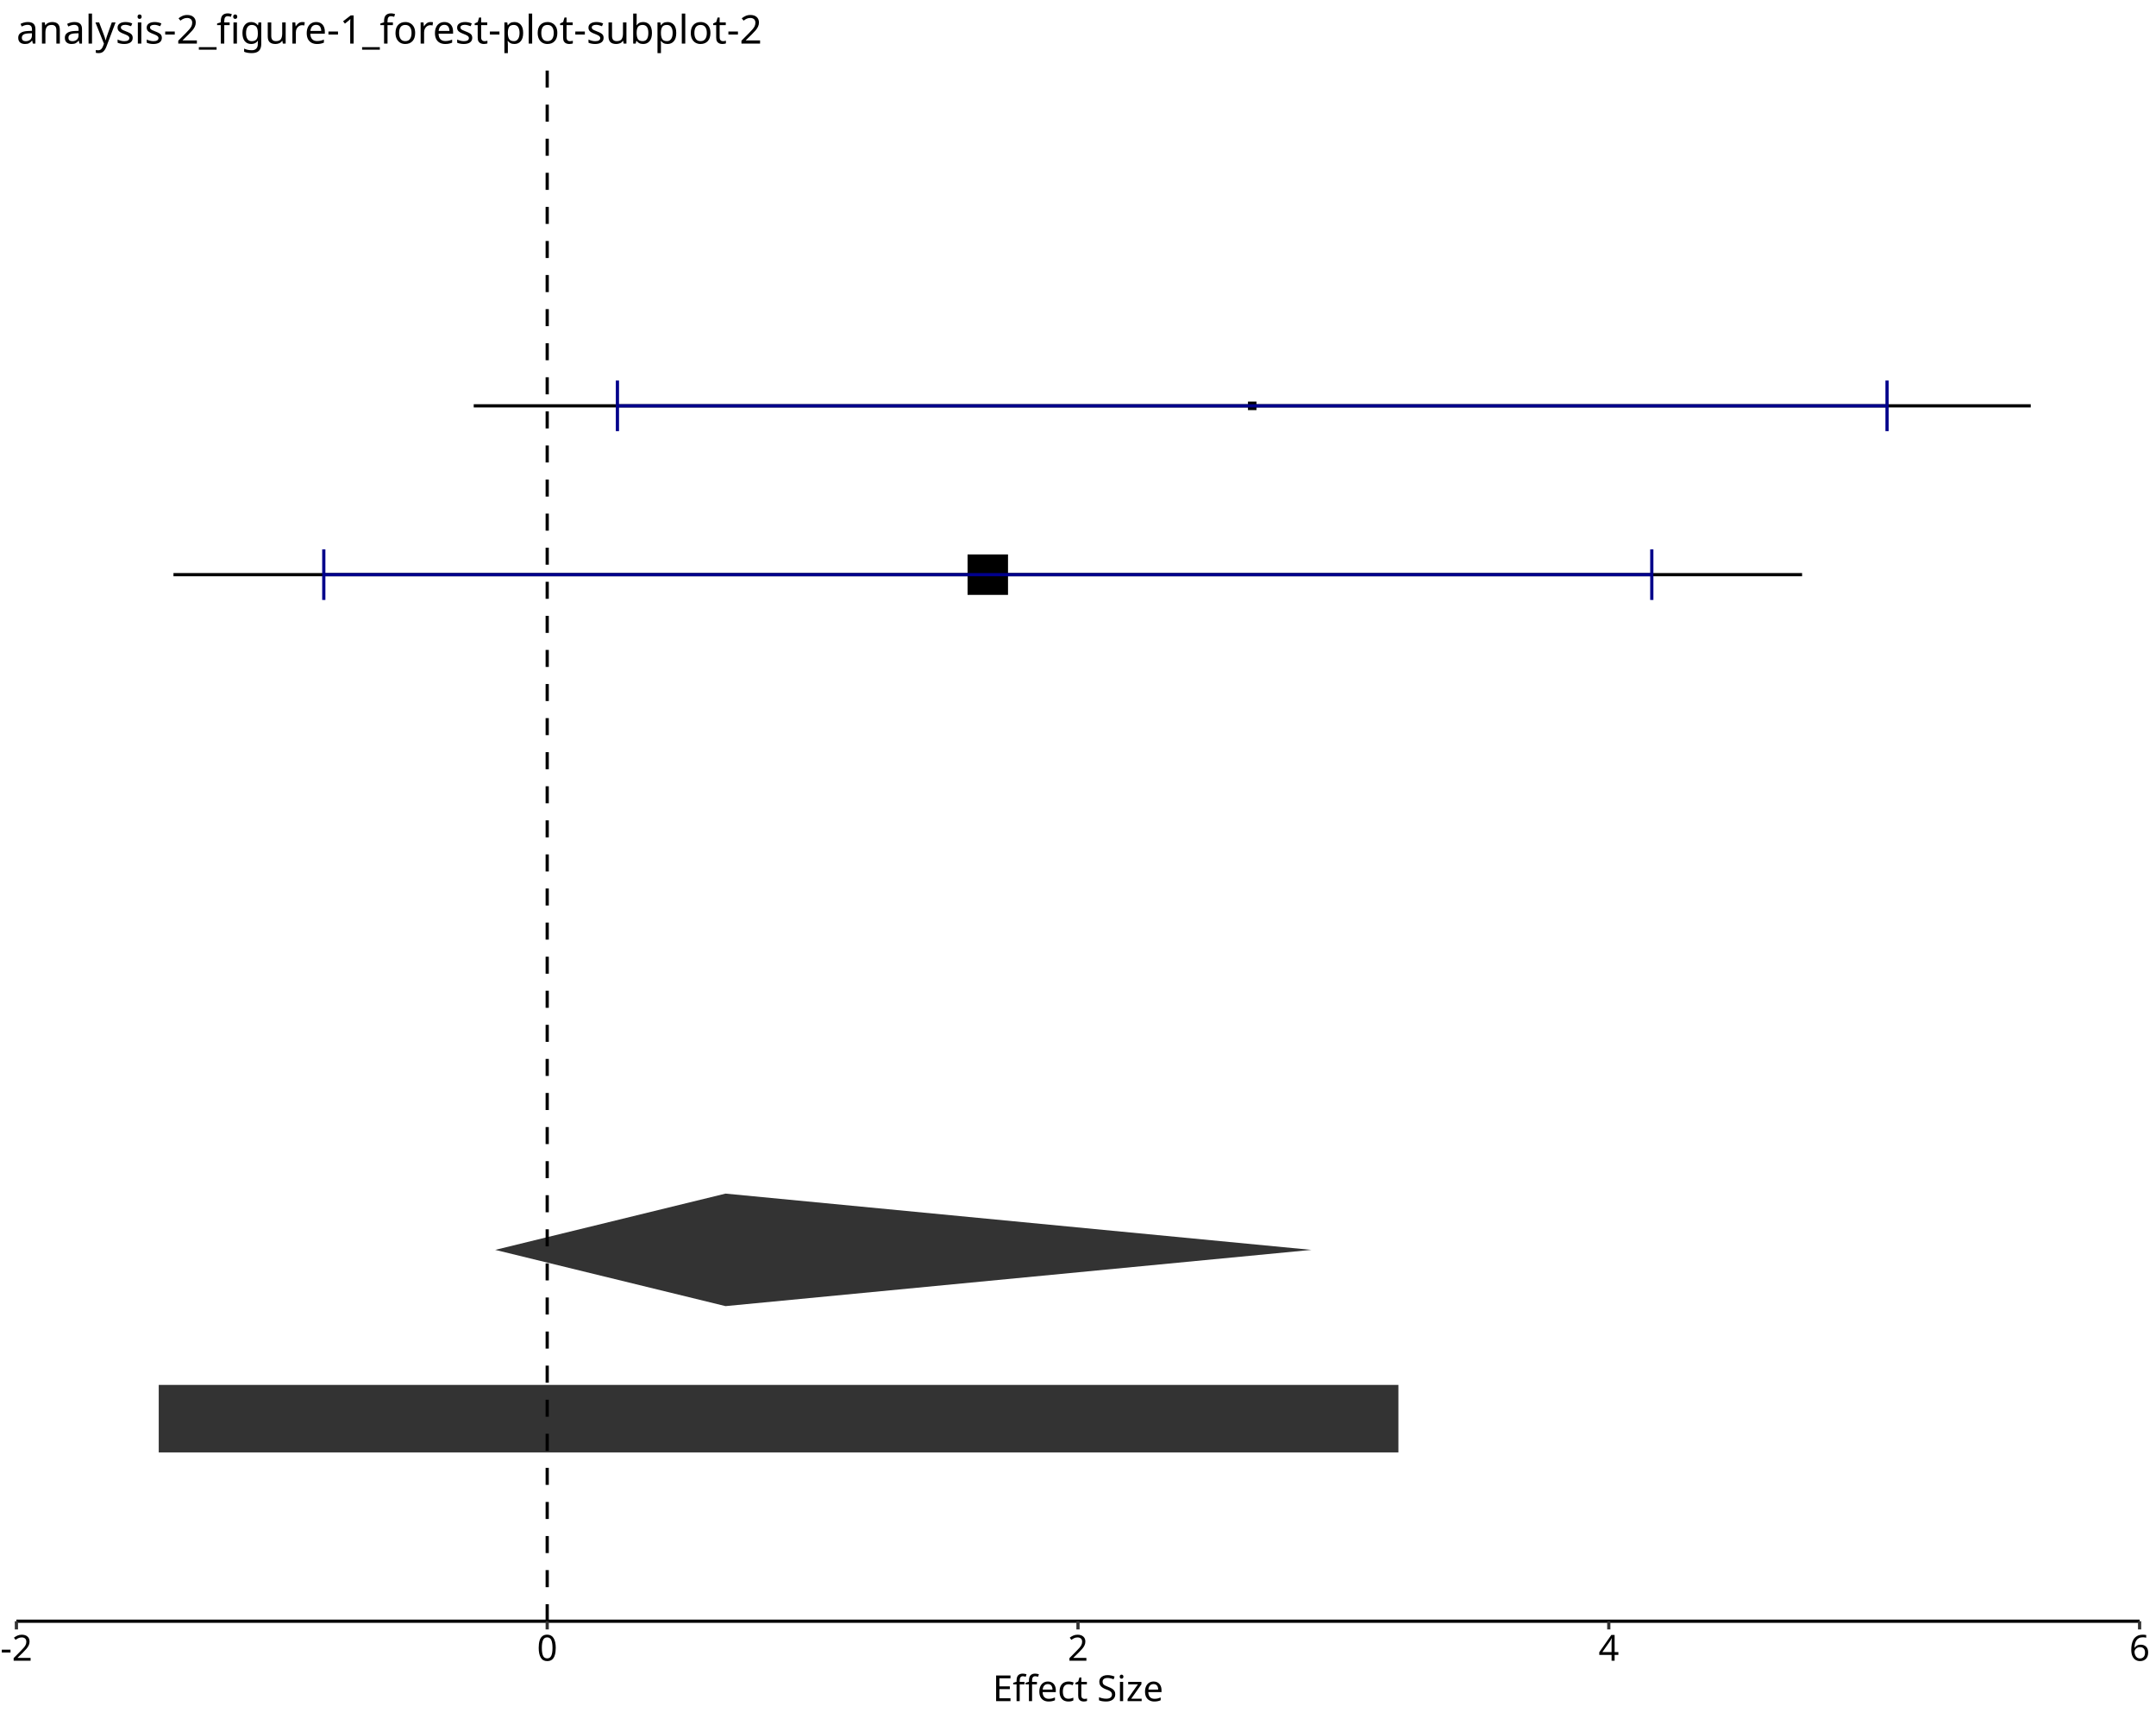
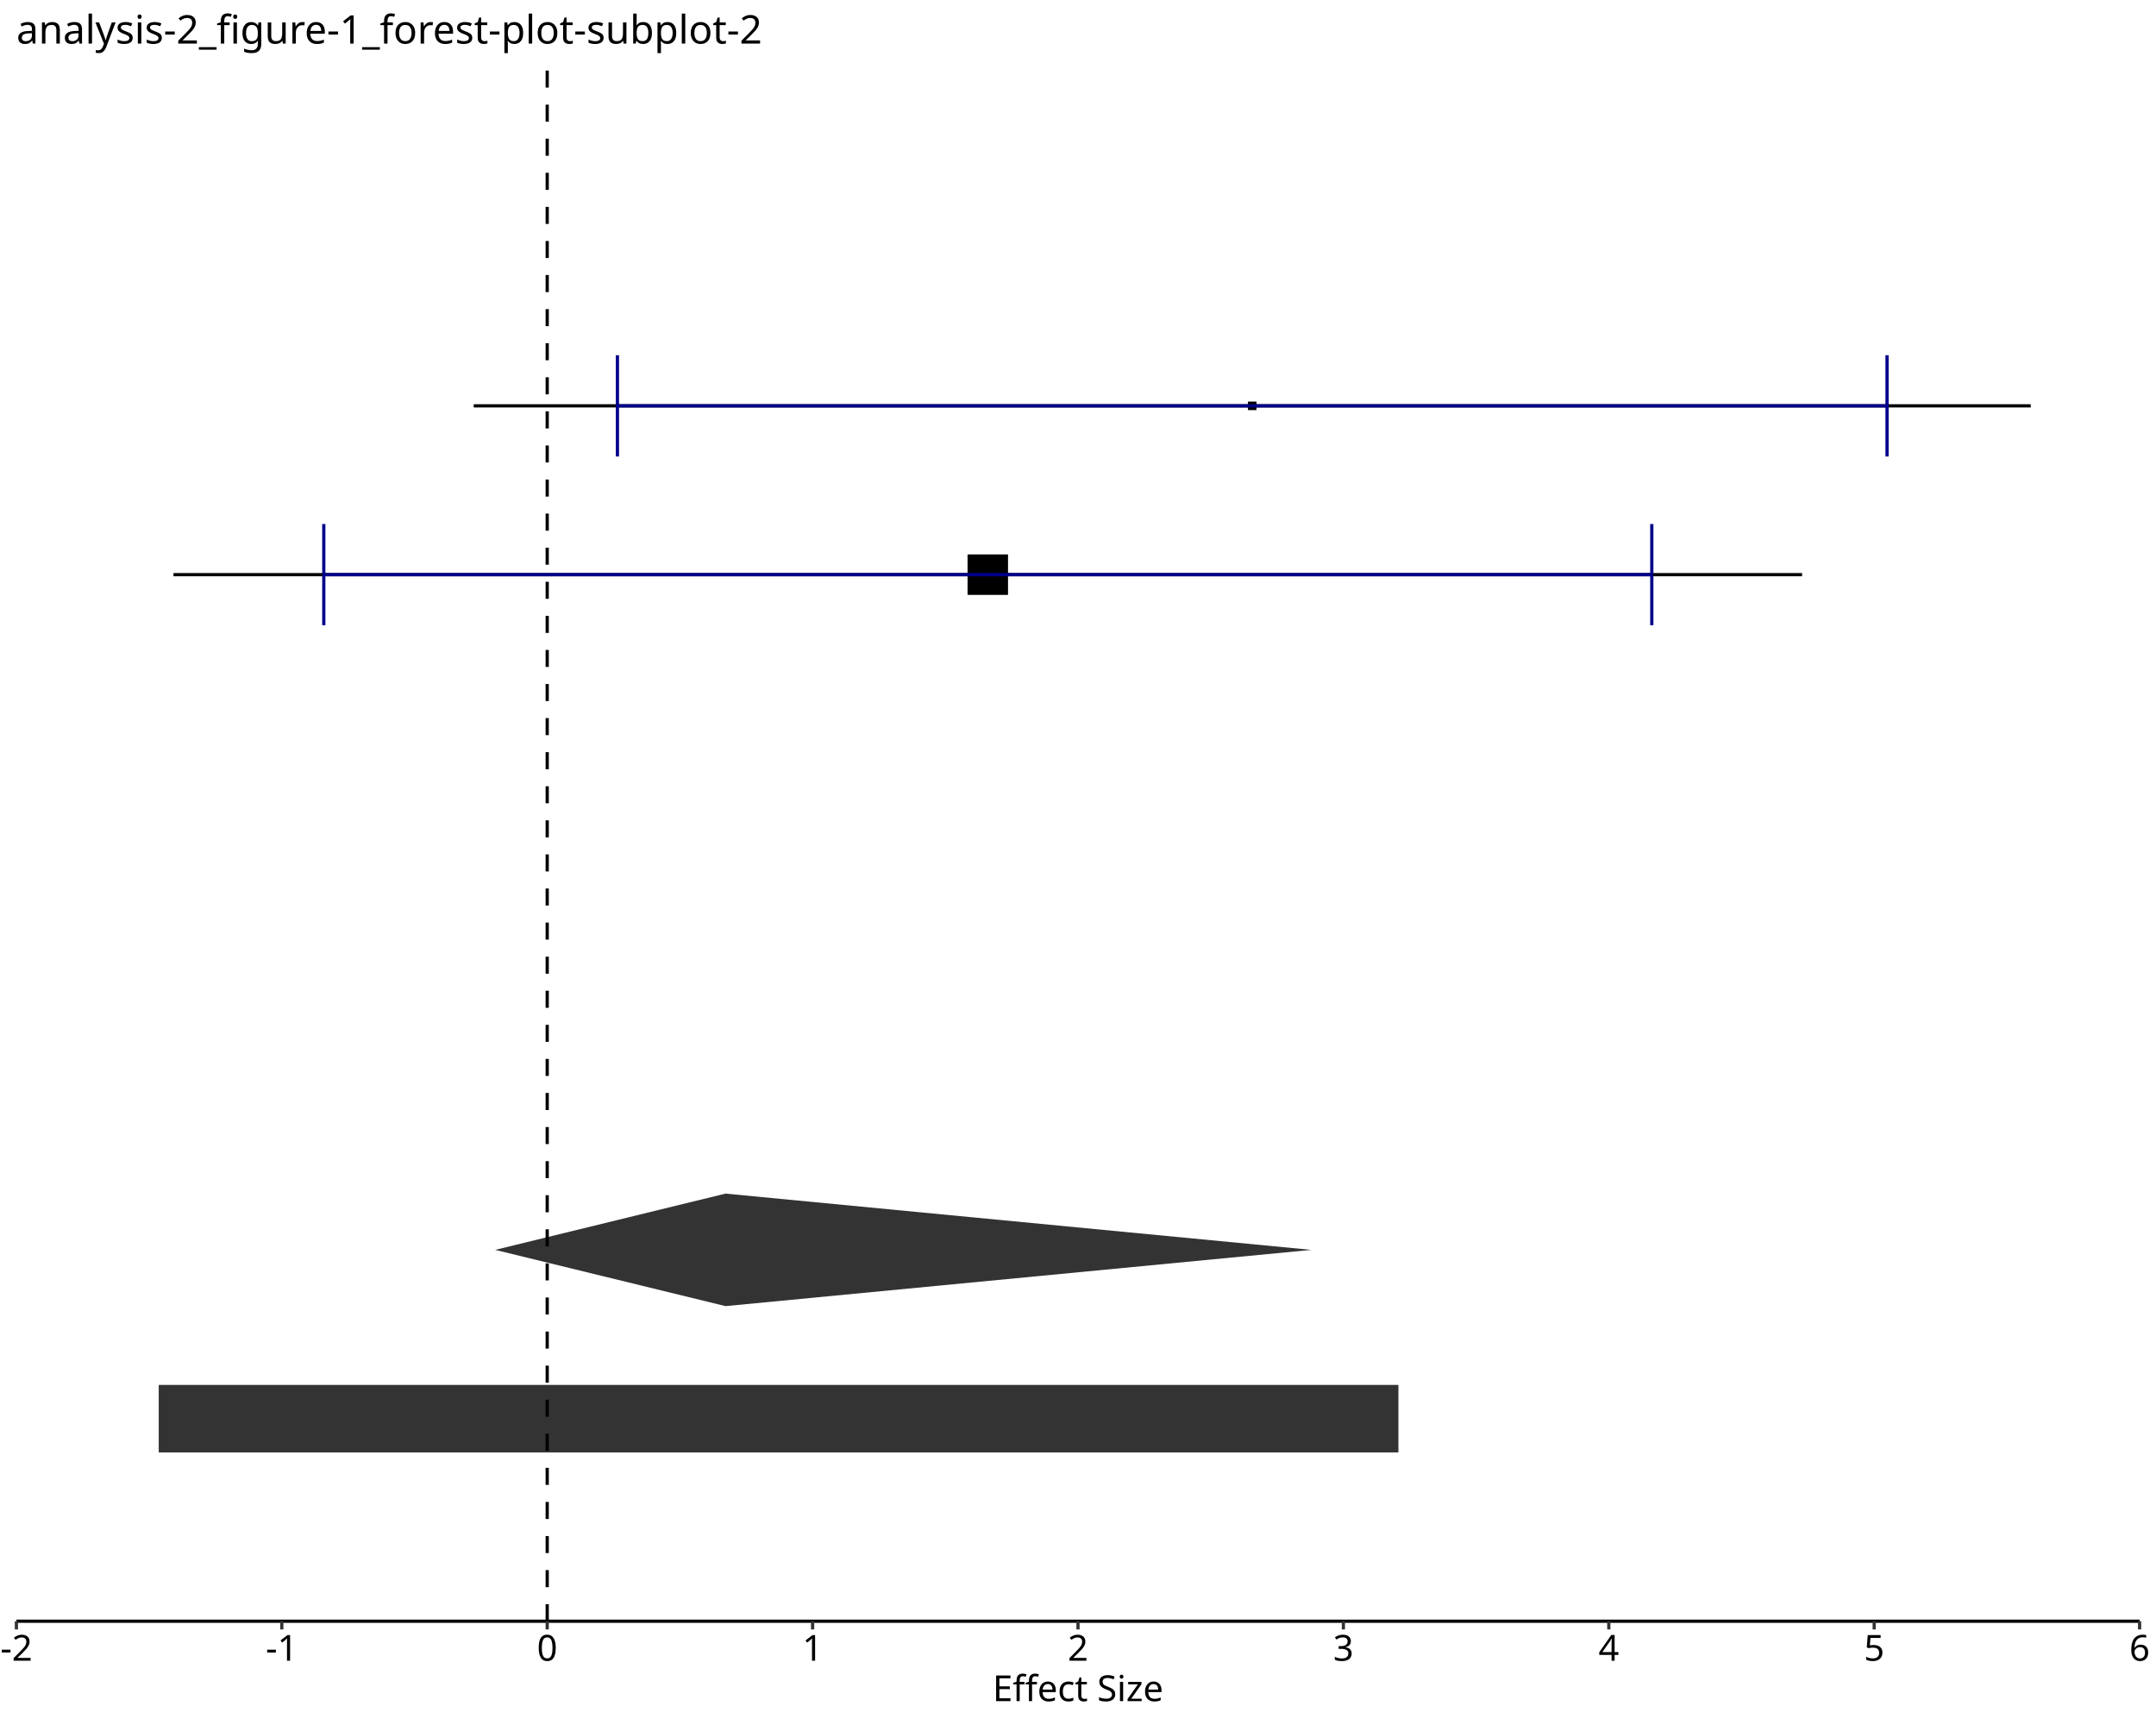
<svg xmlns="http://www.w3.org/2000/svg" class="svglite" data-engine-version="2.0" width="720.00pt" height="576.00pt" viewBox="0 0 720.00 576.00">
  <defs>
    <style type="text/css">
    .svglite line, .svglite polyline, .svglite polygon, .svglite path, .svglite rect, .svglite circle {
      fill: none;
      stroke: #000000;
      stroke-linecap: round;
      stroke-linejoin: round;
      stroke-miterlimit: 10.00;
    }
  </style>
  </defs>
  <rect width="100%" height="100%" style="stroke: none; fill: #FFFFFF;" />
  <defs>
    <clipPath id="cpMC4wMHw3MjAuMDB8MC4wMHw1NzYuMDA=">
      <rect x="0.00" y="0.00" width="720.00" height="576.00" />
    </clipPath>
  </defs>
  <g clip-path="url(#cpMC4wMHw3MjAuMDB8MC4wMHw1NzYuMDA=)">
- </g>
-   <defs>
-     <clipPath id="cpNS40OHw3MTQuNTJ8MjIuNzh8NTQxLjM1">
-       <rect x="5.48" y="22.78" width="709.04" height="518.57" />
-     </clipPath>
-   </defs>
-   <g clip-path="url(#cpNS40OHw3MTQuNTJ8MjIuNzh8NTQxLjM1)">
    <polygon points="416.76,136.94 419.60,136.94 419.60,134.09 416.76,134.09 " style="stroke-width: 0.71; stroke: none; fill: #000000;" />
    <polygon points="323.12,198.64 336.63,198.64 336.63,185.13 323.12,185.13 " style="stroke-width: 0.71; stroke: none; fill: #000000;" />
-     <polyline points="678.17,135.52 678.17,135.52 " style="stroke-width: 1.07; stroke-linecap: butt;" />
-     <polyline points="678.17,135.52 158.20,135.52 " style="stroke-width: 1.07; stroke-linecap: butt;" />
-     <polyline points="158.20,135.52 158.20,135.52 " style="stroke-width: 1.07; stroke-linecap: butt;" />
-     <polyline points="601.81,191.88 601.81,191.88 " style="stroke-width: 1.07; stroke-linecap: butt;" />
-     <polyline points="601.81,191.88 57.93,191.88 " style="stroke-width: 1.07; stroke-linecap: butt;" />
-     <polyline points="57.93,191.88 57.93,191.88 " style="stroke-width: 1.07; stroke-linecap: butt;" />
-     <polyline points="630.18,143.97 630.18,127.06 " style="stroke-width: 1.07; stroke: #00008B; stroke-linecap: butt;" />
-     <polyline points="630.18,135.52 206.19,135.52 " style="stroke-width: 1.07; stroke: #00008B; stroke-linecap: butt;" />
-     <polyline points="206.19,143.97 206.19,127.06 " style="stroke-width: 1.07; stroke: #00008B; stroke-linecap: butt;" />
-     <polyline points="551.62,200.34 551.62,183.43 " style="stroke-width: 1.07; stroke: #00008B; stroke-linecap: butt;" />
-     <polyline points="551.62,191.88 108.13,191.88 " style="stroke-width: 1.07; stroke: #00008B; stroke-linecap: butt;" />
-     <polyline points="108.13,200.34 108.13,183.43 " style="stroke-width: 1.07; stroke: #00008B; stroke-linecap: butt;" />
+     <line x1="158.20" y1="135.52" x2="678.17" y2="135.52" style="stroke-width: 1.07; stroke-linecap: butt;" />
+     <line x1="57.93" y1="191.88" x2="601.81" y2="191.88" style="stroke-width: 1.07; stroke-linecap: butt;" />
+     <line x1="206.19" y1="135.52" x2="630.18" y2="135.52" style="stroke-width: 1.07; stroke: #00008B; stroke-linecap: butt;" />
+     <line x1="108.13" y1="191.88" x2="551.62" y2="191.88" style="stroke-width: 1.07; stroke: #00008B; stroke-linecap: butt;" />
+     <line x1="206.19" y1="152.43" x2="206.19" y2="118.61" style="stroke-width: 1.07; stroke: #00008B; stroke-linecap: butt;" />
+     <line x1="108.13" y1="208.79" x2="108.13" y2="174.97" style="stroke-width: 1.07; stroke: #00008B; stroke-linecap: butt;" />
+     <line x1="630.18" y1="152.43" x2="630.18" y2="118.61" style="stroke-width: 1.07; stroke: #00008B; stroke-linecap: butt;" />
+     <line x1="551.62" y1="208.79" x2="551.62" y2="174.97" style="stroke-width: 1.07; stroke: #00008B; stroke-linecap: butt;" />
    <polygon points="165.37,417.35 242.29,398.56 437.96,417.35 242.29,436.13 " style="stroke-width: 1.07; stroke: none; stroke-linecap: butt; fill: #333333;" />
    <polygon points="53.01,462.44 467.00,462.44 467.00,484.98 53.01,484.98 " style="stroke-width: 1.07; stroke: none; stroke-linecap: butt; fill: #333333;" />
    <line x1="182.74" y1="541.35" x2="182.74" y2="22.78" style="stroke-width: 1.07; stroke-dasharray: 5.69,5.69; stroke-linecap: butt;" />
-   </g>
-   <g clip-path="url(#cpMC4wMHw3MjAuMDB8MC4wMHw1NzYuMDA=)">
    <polyline points="5.48,541.35 714.52,541.35 " style="stroke-width: 1.07; stroke-linecap: butt;" />
    <polyline points="5.48,544.09 5.48,541.35 " style="stroke-width: 1.07; stroke: #333333; stroke-linecap: butt;" />
+     <polyline points="94.11,544.09 94.11,541.35 " style="stroke-width: 1.07; stroke: #333333; stroke-linecap: butt;" />
    <polyline points="182.74,544.09 182.74,541.35 " style="stroke-width: 1.07; stroke: #333333; stroke-linecap: butt;" />
+     <polyline points="271.37,544.09 271.37,541.35 " style="stroke-width: 1.07; stroke: #333333; stroke-linecap: butt;" />
    <polyline points="360.00,544.09 360.00,541.35 " style="stroke-width: 1.07; stroke: #333333; stroke-linecap: butt;" />
+     <polyline points="448.63,544.09 448.63,541.35 " style="stroke-width: 1.07; stroke: #333333; stroke-linecap: butt;" />
    <polyline points="537.26,544.09 537.26,541.35 " style="stroke-width: 1.07; stroke: #333333; stroke-linecap: butt;" />
+     <polyline points="625.89,544.09 625.89,541.35 " style="stroke-width: 1.07; stroke: #333333; stroke-linecap: butt;" />
    <polyline points="714.52,544.09 714.52,541.35 " style="stroke-width: 1.07; stroke: #333333; stroke-linecap: butt;" />
    <text x="5.48" y="554.54" text-anchor="middle" style="font-size: 12.00px; font-family: sans;" textLength="10.67px" lengthAdjust="spacingAndGlyphs">-2</text>
+     <text x="94.11" y="554.54" text-anchor="middle" style="font-size: 12.00px; font-family: sans;" textLength="10.67px" lengthAdjust="spacingAndGlyphs">-1</text>
    <text x="182.74" y="554.54" text-anchor="middle" style="font-size: 12.00px; font-family: sans;" textLength="6.67px" lengthAdjust="spacingAndGlyphs">0</text>
+     <text x="271.37" y="554.54" text-anchor="middle" style="font-size: 12.00px; font-family: sans;" textLength="6.67px" lengthAdjust="spacingAndGlyphs">1</text>
    <text x="360.00" y="554.54" text-anchor="middle" style="font-size: 12.00px; font-family: sans;" textLength="6.67px" lengthAdjust="spacingAndGlyphs">2</text>
+     <text x="448.63" y="554.54" text-anchor="middle" style="font-size: 12.00px; font-family: sans;" textLength="6.67px" lengthAdjust="spacingAndGlyphs">3</text>
    <text x="537.26" y="554.54" text-anchor="middle" style="font-size: 12.00px; font-family: sans;" textLength="6.67px" lengthAdjust="spacingAndGlyphs">4</text>
+     <text x="625.89" y="554.54" text-anchor="middle" style="font-size: 12.00px; font-family: sans;" textLength="6.67px" lengthAdjust="spacingAndGlyphs">5</text>
    <text x="714.52" y="554.54" text-anchor="middle" style="font-size: 12.00px; font-family: sans;" textLength="6.67px" lengthAdjust="spacingAndGlyphs">6</text>
    <text x="360.00" y="568.03" text-anchor="middle" style="font-size: 12.00px; font-family: sans;" textLength="57.37px" lengthAdjust="spacingAndGlyphs">Effect Size</text>
    <text x="5.48" y="14.56" style="font-size: 13.20px; font-family: sans;" textLength="236.28px" lengthAdjust="spacingAndGlyphs">analysis-2_figure-1_forest-plot-subplot-2</text>
  </g>
</svg>
